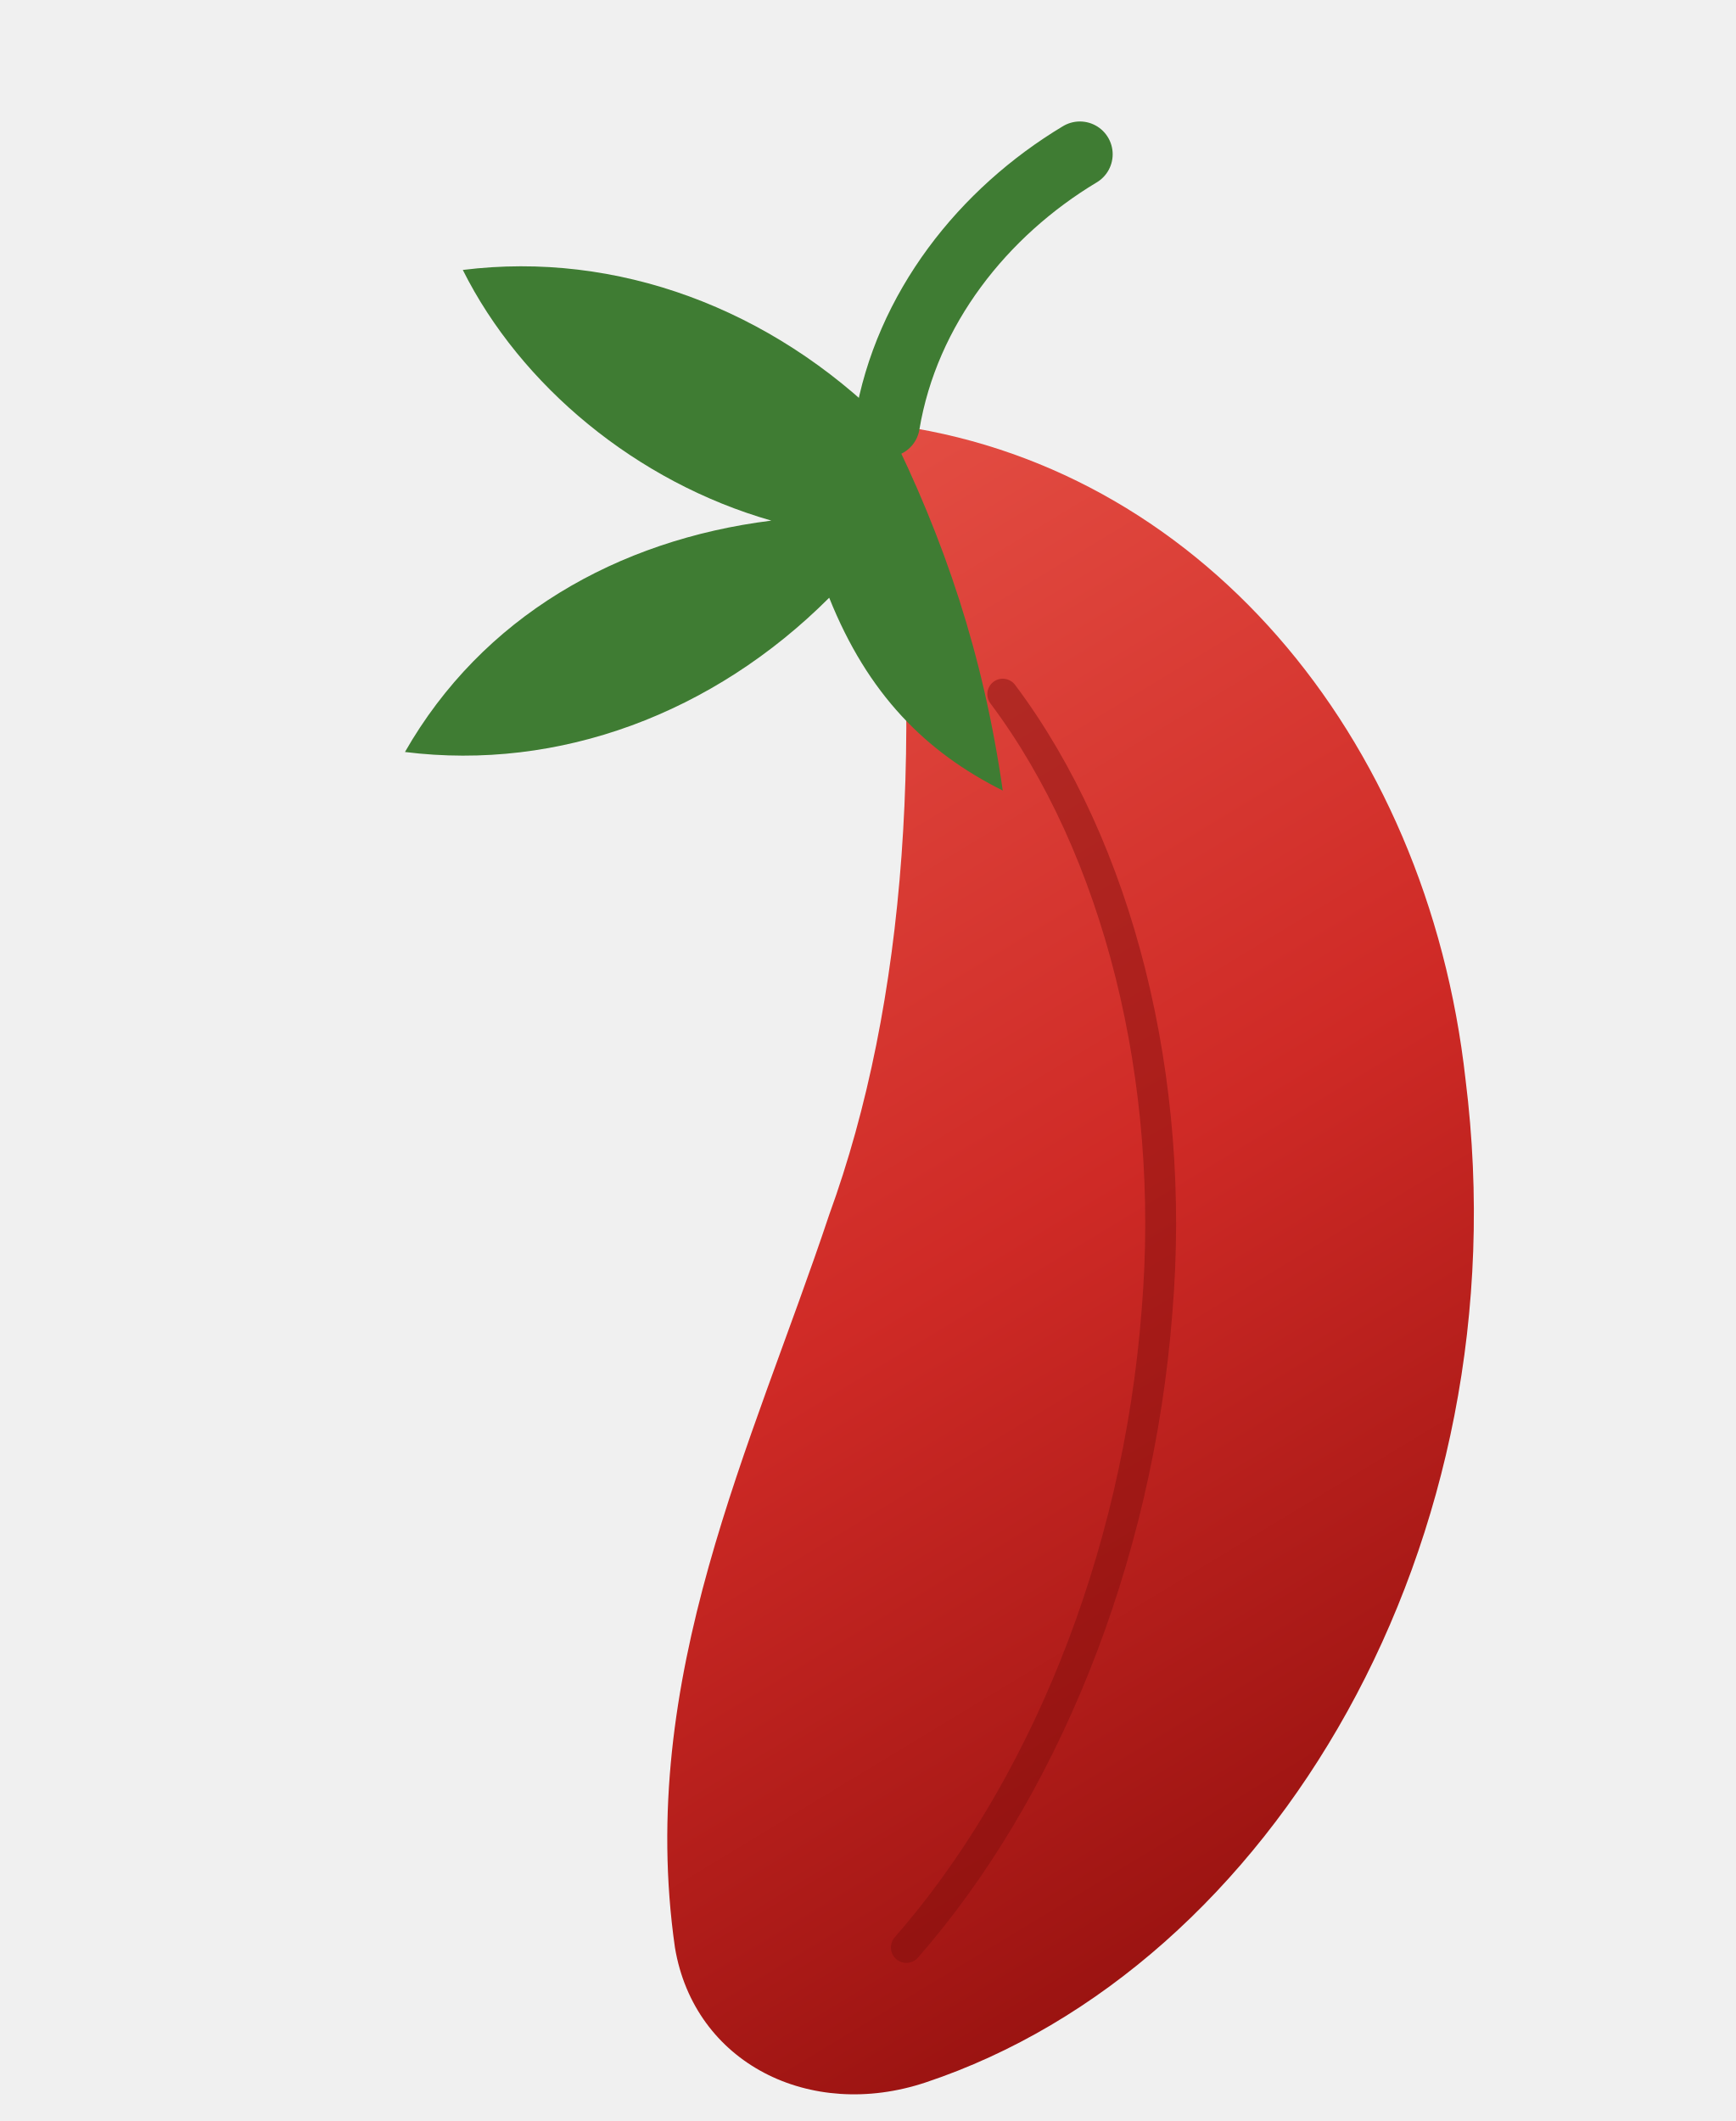
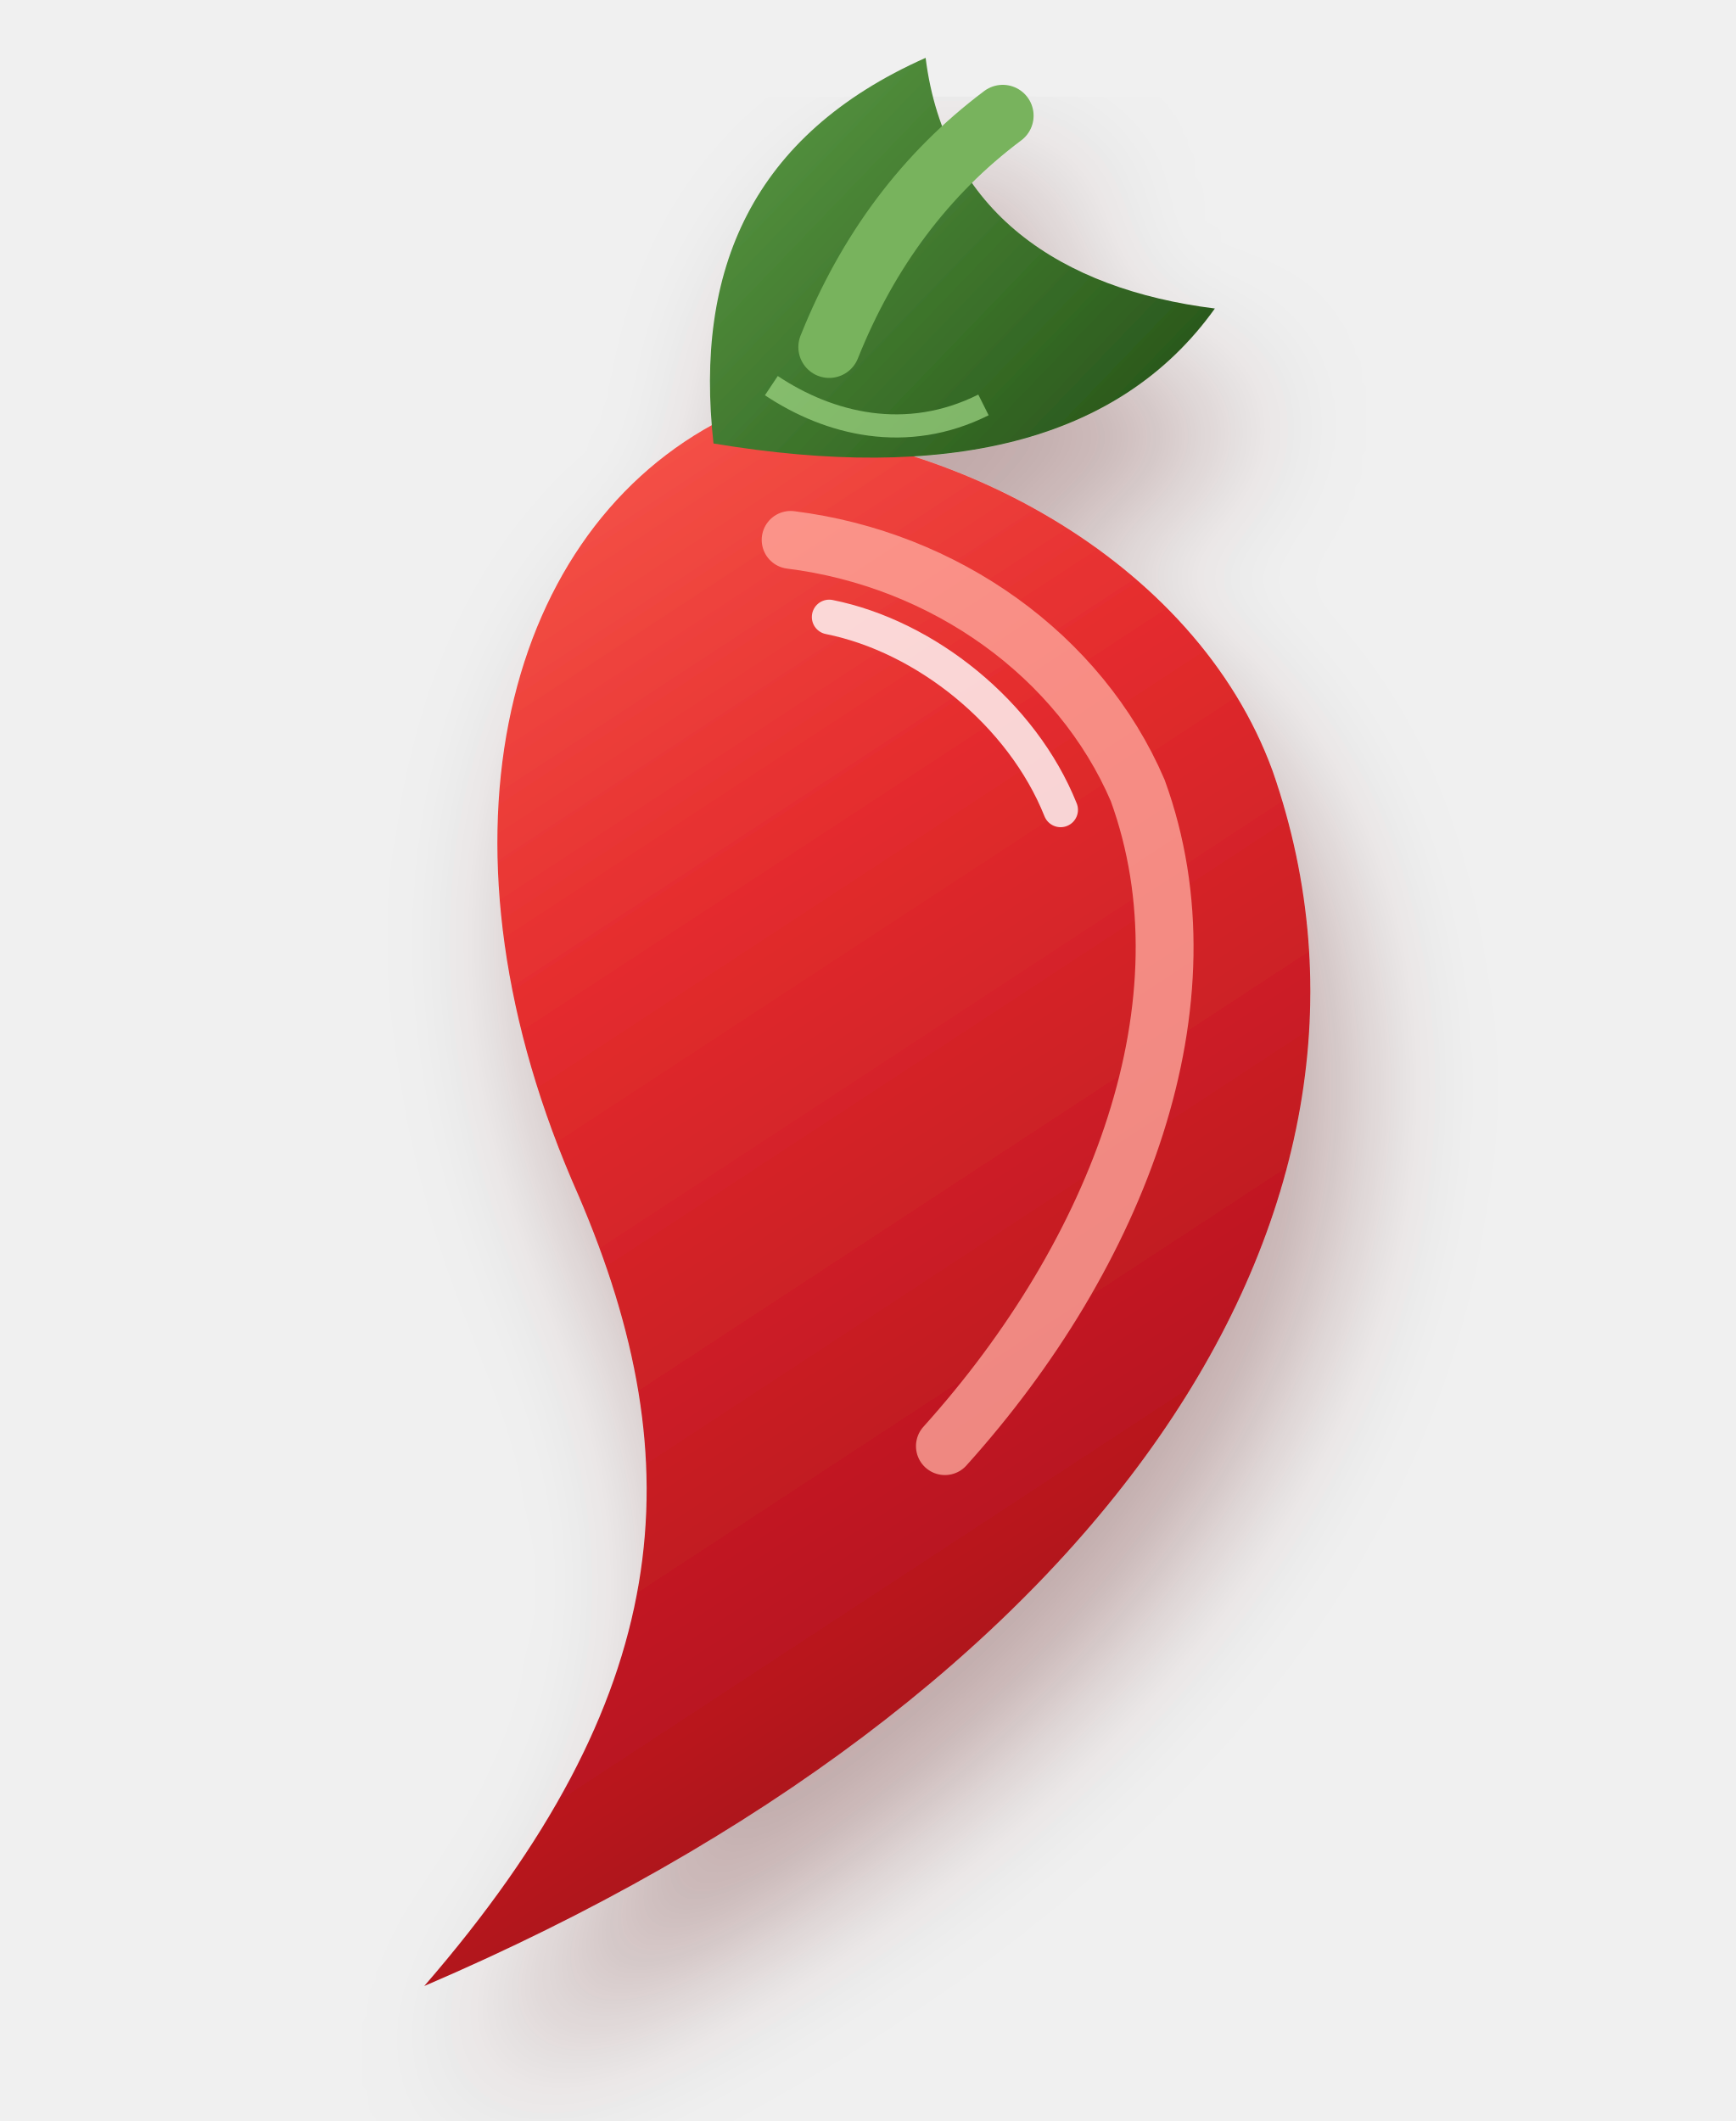
<svg xmlns="http://www.w3.org/2000/svg" viewBox="0 0 90 110" fill="none">
  <defs>
-     <linearGradient id="ch1" x1="24" y1="24" x2="70" y2="100" gradientUnits="userSpaceOnUse">
-       <stop stop-color="#E8564A" />
-       <stop offset=".55" stop-color="#CF2A26" />
-       <stop offset="1" stop-color="#96110F" />
+     <linearGradient id="kb-decor-chilli-body" x1="18" y1="15" x2="75" y2="102" gradientUnits="userSpaceOnUse">
+       <stop offset="0%" stop-color="#FF6B59" />
+       <stop offset="35%" stop-color="#E52D2E" />
+       <stop offset="70%" stop-color="#B8141F" />
+       <stop offset="100%" stop-color="#7A0810" />
    </linearGradient>
+     <linearGradient id="kb-decor-chilli-stem" x1="36" y1="5" x2="62" y2="30" gradientUnits="userSpaceOnUse">
+       <stop offset="0%" stop-color="#5B9A44" />
+       <stop offset="60%" stop-color="#346824" />
+       <stop offset="100%" stop-color="#1E4213" />
+     </linearGradient>
+     <filter id="kb-decor-chilli-shadow" x="-25%" y="-15%" width="160%" height="145%">
+       <feDropShadow dx="2" dy="5" stdDeviation="3.5" flood-color="#520A10" flood-opacity="0.3" />
+     </filter>
  </defs>
-   <path d="M46 22c16 2 28 16 30 34 3 24-10 46-28 52-6 2-12-1-13-7-2-14 4-26 8-38 4-11 5-25 3-41Z" fill="url(#ch1)" />
-   <path d="M52 36c6 8 9 20 8 32-1 13-6 25-13 33" stroke="#7E0D0C" stroke-width="1.6" stroke-linecap="round" opacity=".45" />
-   <path d="M46 22c-6-6-14-9-22-8 3 6 9 11 16 13-8 1-15 5-19 12 8 1 16-2 22-8 2 5 5 8 9 10-1-7-3-13-6-19Z" fill="#3F7C33" />
-   <path d="M46 22c1-6 5-11 10-14" stroke="#3F7C33" stroke-width="3.4" stroke-linecap="round" />
+   <g filter="url(#kb-decor-chilli-shadow)">
+     <path d="M37 22c12 0 25 7 29 18 8 23-9 48-44 63 13-15 14-27 8-41-8-18-4-34 7-40Z" fill="url(#kb-decor-chilli-body)" />
+     <path d="M41 28c8 1 15 6 18 13 4 11-1 24-10 34" stroke="#FFAEA1" stroke-width="3" stroke-linecap="round" opacity="0.75" />
+     <path d="M43 32c5 1 10 5 12 10" stroke="#FFFFFF" stroke-width="1.8" stroke-linecap="round" opacity="0.8" />
+     <path d="M37 23c-1-9 2-16 11-20 1 8 7 12 15 13-5 7-14 9-26 7Z" fill="url(#kb-decor-chilli-stem)" />
+     <path d="M43 18c2-5 5-9 9-12" stroke="#78B35D" stroke-width="3.2" stroke-linecap="round" />
+     <path d="M40 20c3 2 7 3 11 1" stroke="#A1D886" stroke-width="1.2" opacity="0.7" />
+   </g>
</svg>
